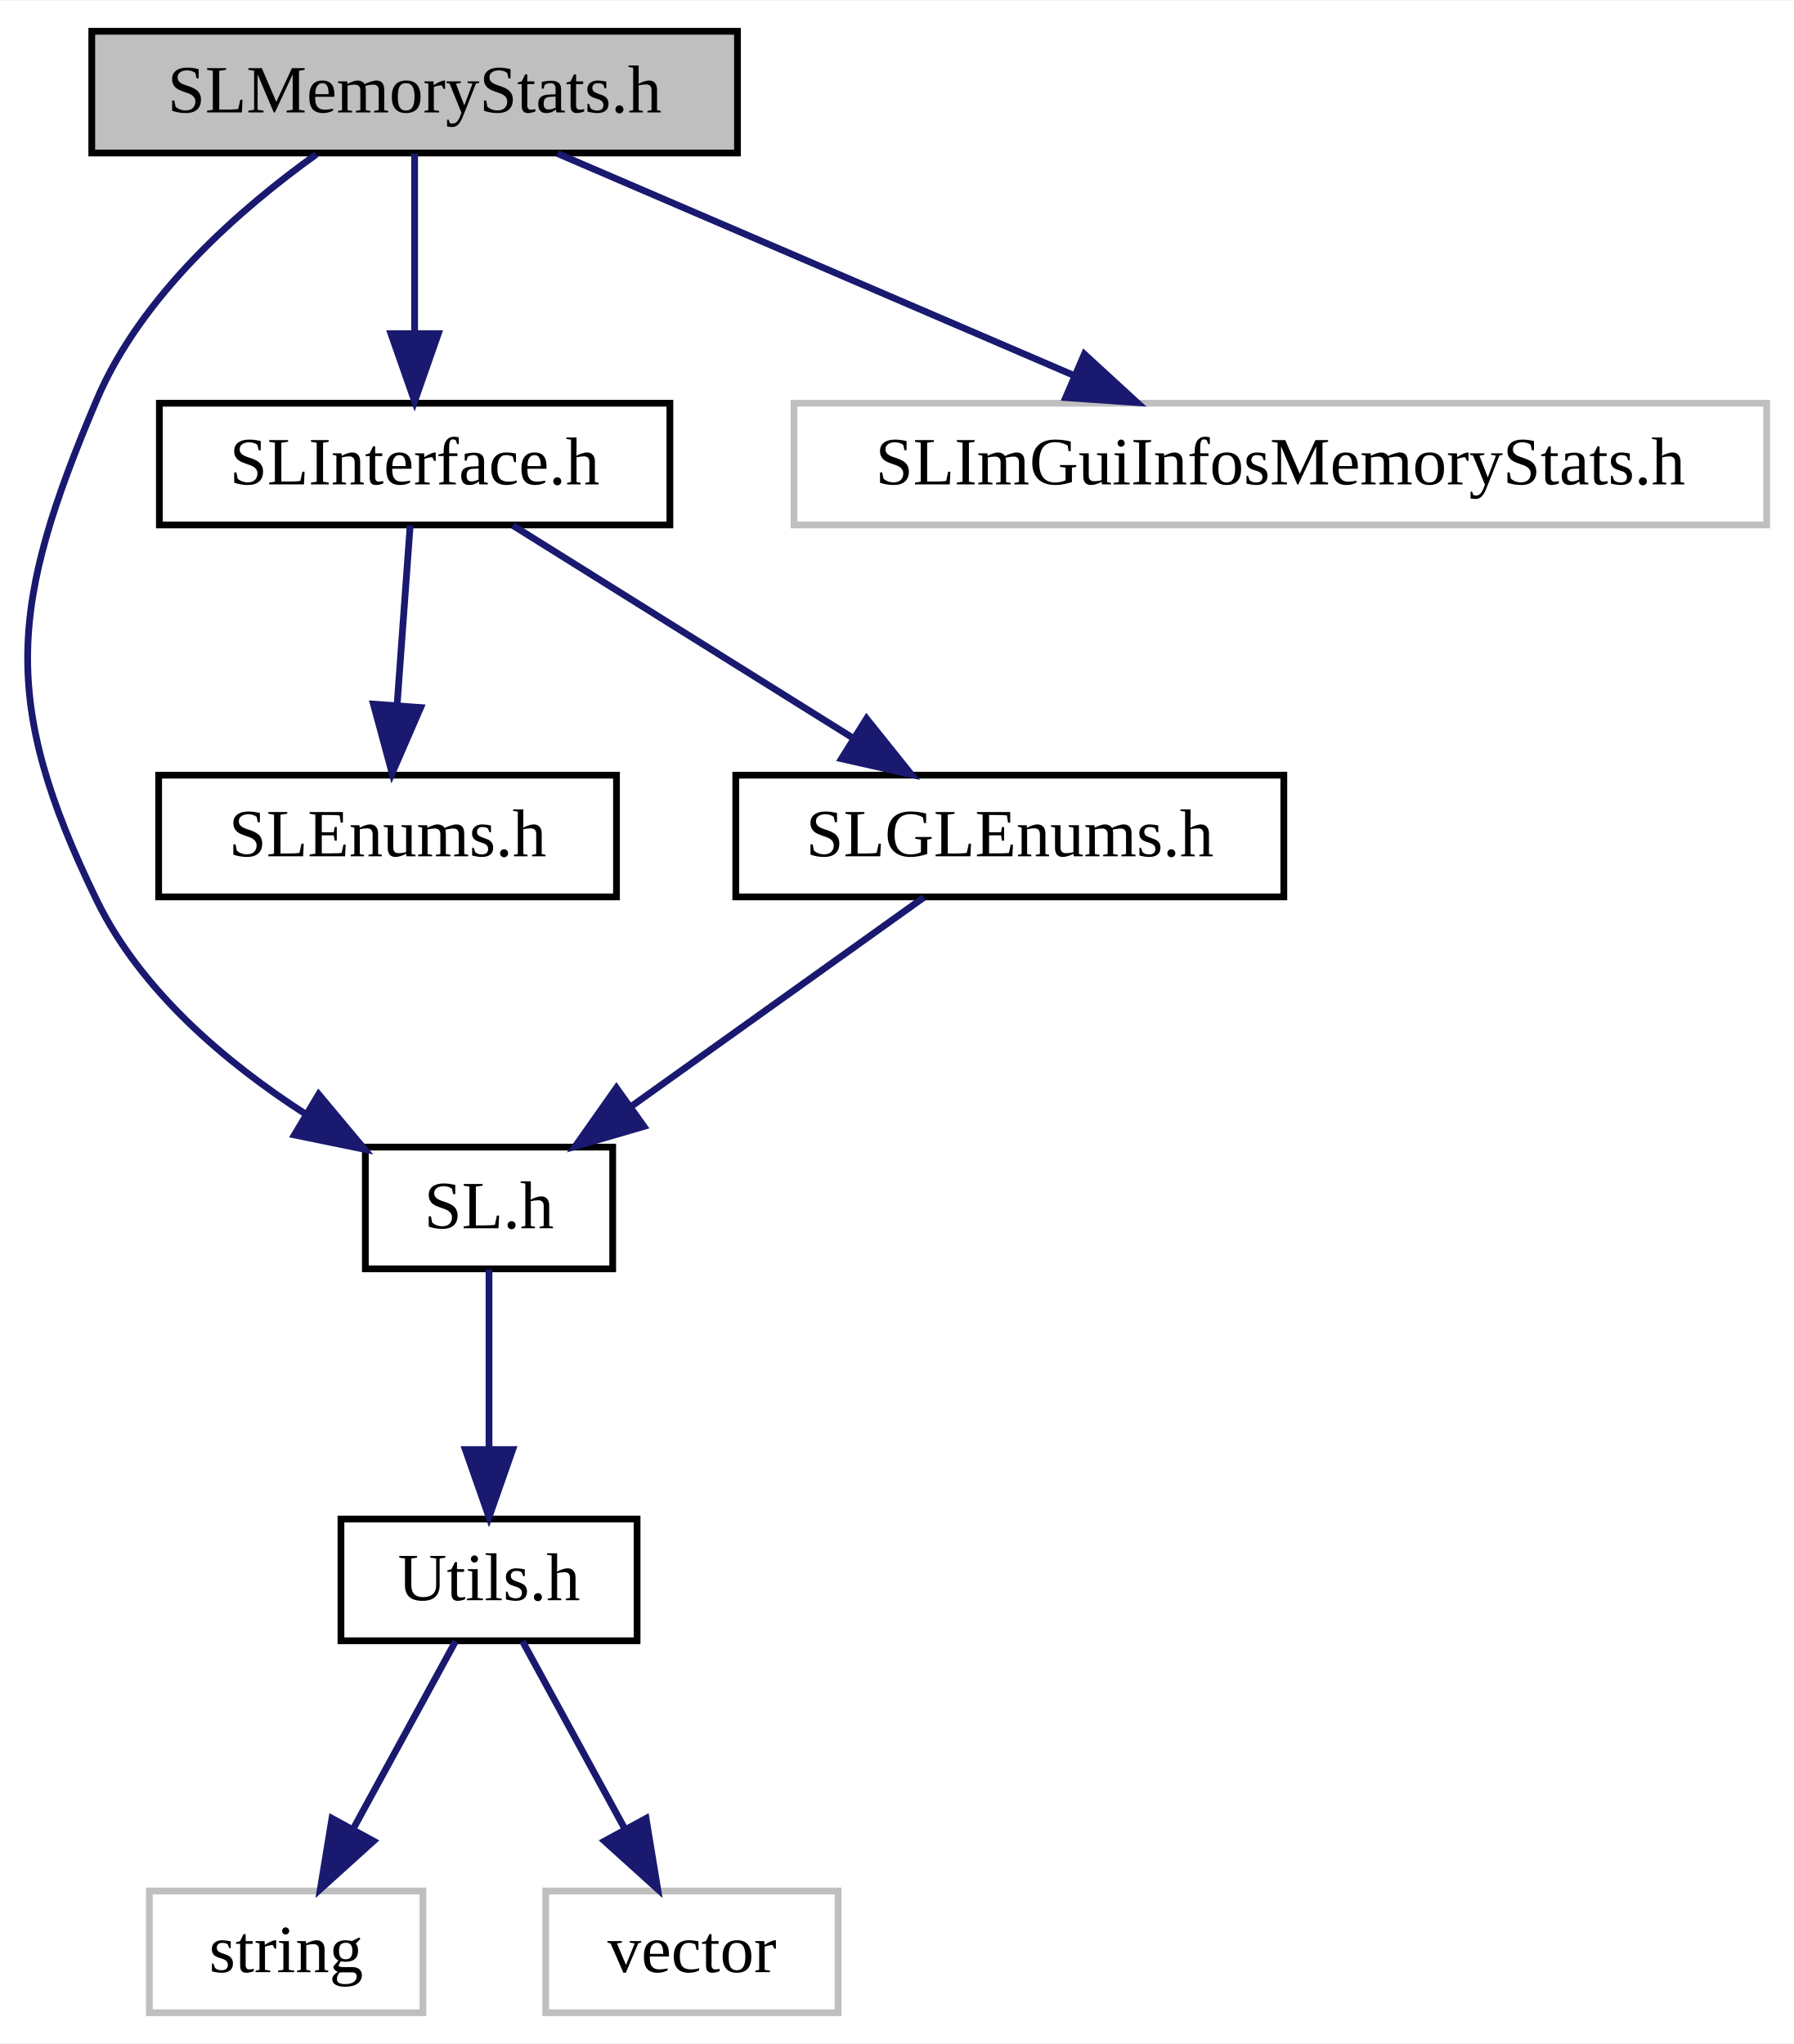
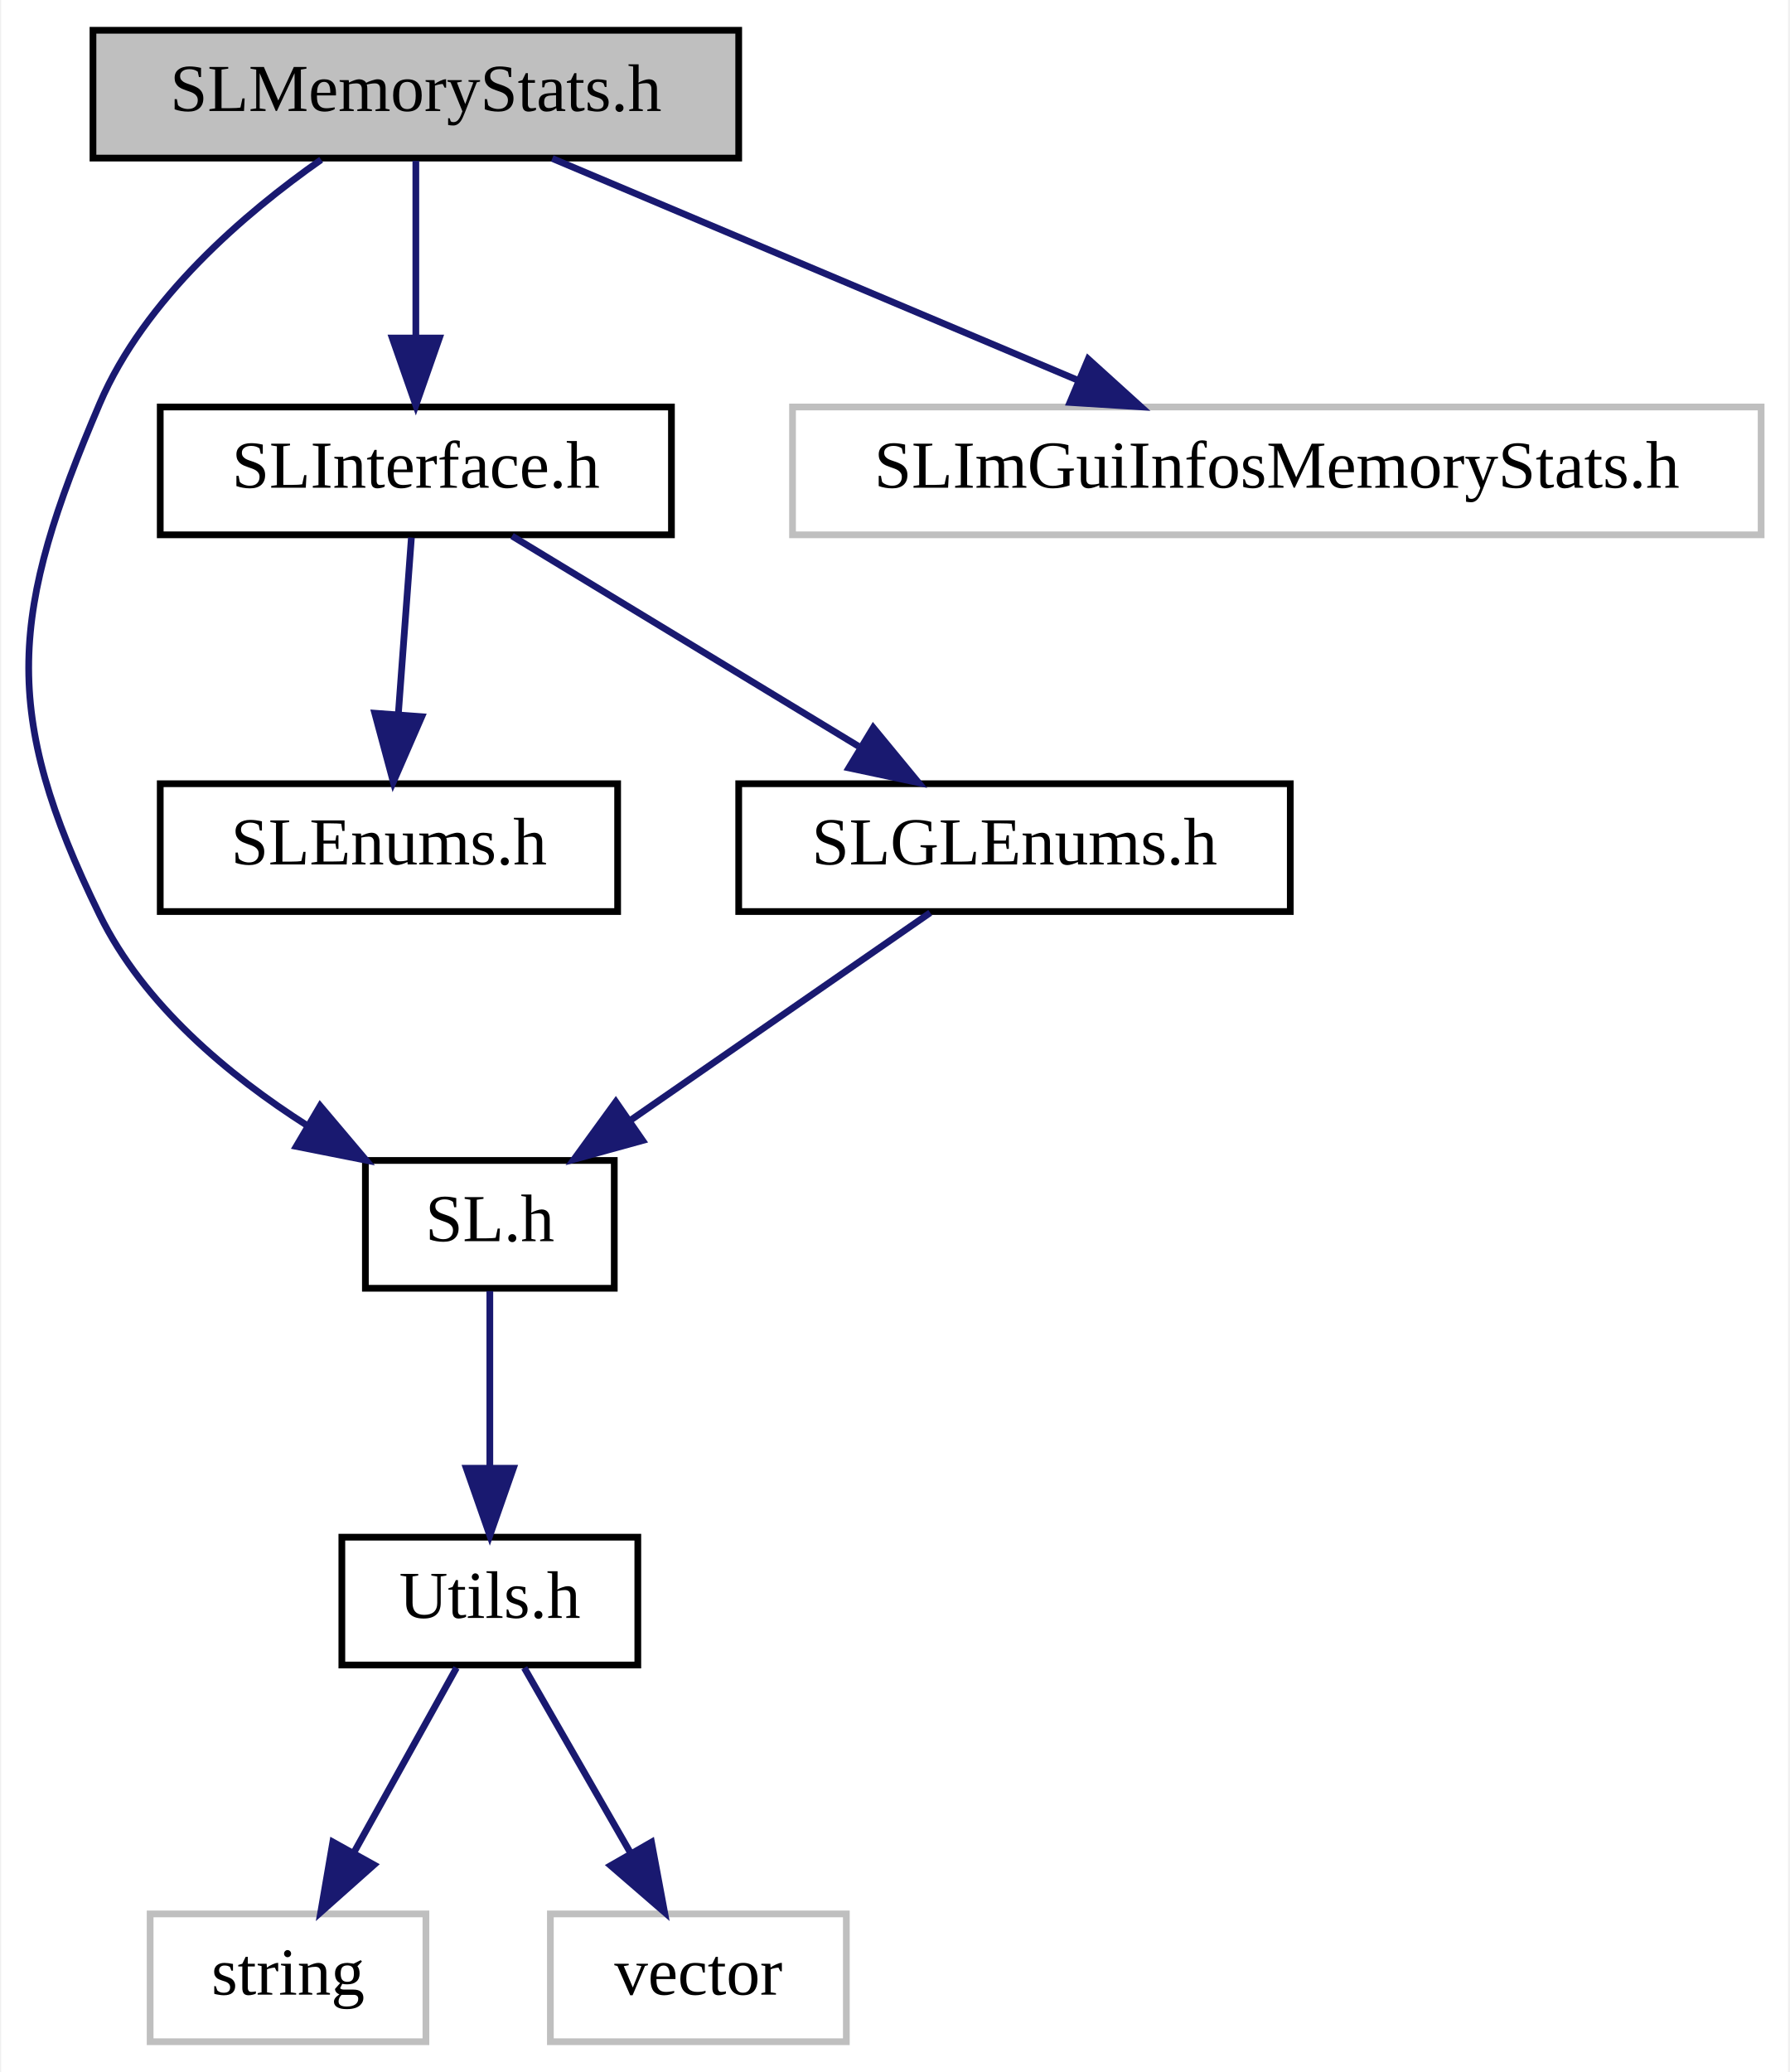
- <svg xmlns="http://www.w3.org/2000/svg" xmlns:xlink="http://www.w3.org/1999/xlink" width="265pt" height="302pt" viewBox="0.00 0.00 265.22 302.00">
-   <g id="graph0" class="graph" transform="scale(1 1) rotate(0) translate(4 298)">
-     <polygon fill="#ffffff" stroke="transparent" points="-4,4 -4,-298 261.216,-298 261.216,4 -4,4" />
+ <svg xmlns="http://www.w3.org/2000/svg" xmlns:xlink="http://www.w3.org/1999/xlink" width="266pt" height="308pt" viewBox="0.00 0.00 265.65 308.00">
+   <g id="graph0" class="graph" transform="scale(1 1) rotate(0) translate(4 304)">
+     <polygon fill="white" stroke="none" points="-4,4 -4,-304 261.646,-304 261.646,4 -4,4" />
    <g id="node1" class="node">
-       <g id="a_node1">
-         <a xlink:title=" ">
-           <polygon fill="#bfbfbf" stroke="#000000" points="9.569,-275.5 9.569,-293.5 105.041,-293.5 105.041,-275.5 9.569,-275.5" />
-           <text text-anchor="middle" x="57.305" y="-281.5" font-family="Arial.ttf" font-size="10.00" fill="#000000">SLMemoryStats.h</text>
-         </a>
-       </g>
+       <polygon fill="#bfbfbf" stroke="black" points="9.646,-280.5 9.646,-299.5 105.646,-299.5 105.646,-280.5 9.646,-280.5" />
+       <text text-anchor="middle" x="57.646" y="-287.5" font-family="Arial.ttf" font-size="10.00">SLMemoryStats.h</text>
    </g>
    <g id="node2" class="node">
      <g id="a_node2">
-         <a xlink:href="_s_l_8h.html" target="_top" xlink:title=" ">
-           <polygon fill="#ffffff" stroke="#000000" points="50.019,-110.5 50.019,-128.5 86.591,-128.5 86.591,-110.5 50.019,-110.5" />
-           <text text-anchor="middle" x="68.305" y="-116.5" font-family="Arial.ttf" font-size="10.00" fill="#000000">SL.h</text>
+         <a xlink:href="_s_l_8h.html" target="_top" xlink:title="SL.h">
+           <polygon fill="white" stroke="black" points="50.146,-112.5 50.146,-131.5 87.146,-131.5 87.146,-112.5 50.146,-112.5" />
+           <text text-anchor="middle" x="68.646" y="-119.5" font-family="Arial.ttf" font-size="10.00">SL.h</text>
        </a>
      </g>
    </g>
    <g id="edge1" class="edge">
-       <path fill="none" stroke="#191970" d="M42.769,-275.302C31.547,-267.265 16.863,-254.476 10.305,-239 -2.527,-208.718 -4.083,-194.575 10.305,-165 16.819,-151.611 29.391,-140.994 41.17,-133.395" />
-       <polygon fill="#191970" stroke="#191970" points="43.118,-136.308 49.91,-128.176 39.529,-130.298 43.118,-136.308" />
+       <path fill="none" stroke="midnightblue" d="M43.567,-280.259C32.293,-272.355 17.3,-259.584 10.646,-244 -2.619,-212.936 -4.213,-198.334 10.646,-168 17.168,-154.684 29.742,-144.177 41.519,-136.676" />
+       <polygon fill="midnightblue" stroke="midnightblue" points="43.416,-139.621 50.256,-131.529 39.864,-133.589 43.416,-139.621" />
    </g>
    <g id="node6" class="node">
      <g id="a_node6">
-         <a xlink:href="_s_l_interface_8h.html" target="_top" xlink:title=" ">
-           <polygon fill="#ffffff" stroke="#000000" points="19.564,-220.5 19.564,-238.5 95.046,-238.5 95.046,-220.5 19.564,-220.5" />
-           <text text-anchor="middle" x="57.305" y="-226.5" font-family="Arial.ttf" font-size="10.00" fill="#000000">SLInterface.h</text>
+         <a xlink:href="_s_l_interface_8h.html" target="_top" xlink:title="SLProject C-functions interface declaration. ">
+           <polygon fill="white" stroke="black" points="19.646,-224.5 19.646,-243.5 95.646,-243.5 95.646,-224.5 19.646,-224.5" />
+           <text text-anchor="middle" x="57.646" y="-231.5" font-family="Arial.ttf" font-size="10.00">SLInterface.h</text>
        </a>
      </g>
    </g>
    <g id="edge5" class="edge">
-       <path fill="none" stroke="#191970" d="M57.305,-275.418C57.305,-268.216 57.305,-257.896 57.305,-248.863" />
-       <polygon fill="#191970" stroke="#191970" points="60.805,-248.779 57.305,-238.78 53.805,-248.78 60.805,-248.779" />
+       <path fill="none" stroke="midnightblue" d="M57.646,-280.083C57.646,-273.006 57.646,-262.861 57.646,-253.986" />
+       <polygon fill="midnightblue" stroke="midnightblue" points="61.146,-253.751 57.646,-243.751 54.146,-253.751 61.146,-253.751" />
    </g>
    <g id="node9" class="node">
-       <g id="a_node9">
-         <a xlink:title=" ">
-           <polygon fill="#ffffff" stroke="#bfbfbf" points="113.394,-220.5 113.394,-238.5 257.216,-238.5 257.216,-220.5 113.394,-220.5" />
-           <text text-anchor="middle" x="185.305" y="-226.5" font-family="Arial.ttf" font-size="10.00" fill="#000000">SLImGuiInfosMemoryStats.h</text>
-         </a>
-       </g>
+       <polygon fill="white" stroke="#bfbfbf" points="113.646,-224.5 113.646,-243.5 257.646,-243.5 257.646,-224.5 113.646,-224.5" />
+       <text text-anchor="middle" x="185.646" y="-231.5" font-family="Arial.ttf" font-size="10.00">SLImGuiInfosMemoryStats.h</text>
    </g>
    <g id="edge9" class="edge">
-       <path fill="none" stroke="#191970" d="M78.441,-275.418C99.286,-266.461 131.357,-252.681 154.929,-242.552" />
-       <polygon fill="#191970" stroke="#191970" points="156.331,-245.759 164.137,-238.596 153.567,-239.328 156.331,-245.759" />
+       <path fill="none" stroke="midnightblue" d="M77.928,-280.444C98.993,-271.557 132.163,-257.563 156.131,-247.451" />
+       <polygon fill="midnightblue" stroke="midnightblue" points="157.605,-250.628 165.459,-243.516 154.885,-244.179 157.605,-250.628" />
    </g>
    <g id="node3" class="node">
      <g id="a_node3">
-         <a xlink:href="_utils_8h.html" target="_top" xlink:title=" ">
-           <polygon fill="#ffffff" stroke="#000000" points="46.413,-55.5 46.413,-73.5 90.196,-73.5 90.196,-55.5 46.413,-55.5" />
-           <text text-anchor="middle" x="68.305" y="-61.5" font-family="Arial.ttf" font-size="10.00" fill="#000000">Utils.h</text>
+         <a xlink:href="_utils_8h.html" target="_top" xlink:title="Utils.h">
+           <polygon fill="white" stroke="black" points="46.646,-56.5 46.646,-75.5 90.646,-75.5 90.646,-56.5 46.646,-56.5" />
+           <text text-anchor="middle" x="68.646" y="-63.5" font-family="Arial.ttf" font-size="10.00">Utils.h</text>
        </a>
      </g>
    </g>
    <g id="edge2" class="edge">
-       <path fill="none" stroke="#191970" d="M68.305,-110.418C68.305,-103.216 68.305,-92.896 68.305,-83.863" />
-       <polygon fill="#191970" stroke="#191970" points="71.805,-83.779 68.305,-73.779 64.805,-83.779 71.805,-83.779" />
+       <path fill="none" stroke="midnightblue" d="M68.646,-112.083C68.646,-105.006 68.646,-94.861 68.646,-85.987" />
+       <polygon fill="midnightblue" stroke="midnightblue" points="72.146,-85.751 68.646,-75.751 65.146,-85.751 72.146,-85.751" />
    </g>
    <g id="node4" class="node">
-       <g id="a_node4">
-         <a xlink:title=" ">
-           <polygon fill="#ffffff" stroke="#bfbfbf" points="18.078,-.5 18.078,-18.5 58.531,-18.5 58.531,-.5 18.078,-.5" />
-           <text text-anchor="middle" x="38.305" y="-6.5" font-family="Arial.ttf" font-size="10.00" fill="#000000">string</text>
-         </a>
-       </g>
+       <polygon fill="white" stroke="#bfbfbf" points="18.146,-0.5 18.146,-19.5 59.146,-19.5 59.146,-0.5 18.146,-0.5" />
+       <text text-anchor="middle" x="38.646" y="-7.5" font-family="Arial.ttf" font-size="10.00">string</text>
    </g>
    <g id="edge3" class="edge">
-       <path fill="none" stroke="#191970" d="M63.351,-55.418C59.25,-47.9 53.295,-36.983 48.221,-27.68" />
-       <polygon fill="#191970" stroke="#191970" points="51.228,-25.882 43.366,-18.779 45.082,-29.234 51.228,-25.882" />
+       <path fill="none" stroke="midnightblue" d="M63.692,-56.083C59.542,-48.613 53.493,-37.724 48.379,-28.52" />
+       <polygon fill="midnightblue" stroke="midnightblue" points="51.423,-26.793 43.508,-19.751 45.304,-30.192 51.423,-26.793" />
    </g>
    <g id="node5" class="node">
-       <g id="a_node5">
-         <a xlink:title=" ">
-           <polygon fill="#ffffff" stroke="#bfbfbf" points="76.689,-.5 76.689,-18.5 119.921,-18.5 119.921,-.5 76.689,-.5" />
-           <text text-anchor="middle" x="98.305" y="-6.5" font-family="Arial.ttf" font-size="10.00" fill="#000000">vector</text>
-         </a>
-       </g>
+       <polygon fill="white" stroke="#bfbfbf" points="77.646,-0.5 77.646,-19.5 121.646,-19.5 121.646,-0.5 77.646,-0.5" />
+       <text text-anchor="middle" x="99.646" y="-7.5" font-family="Arial.ttf" font-size="10.00">vector</text>
    </g>
    <g id="edge4" class="edge">
-       <path fill="none" stroke="#191970" d="M73.259,-55.418C77.359,-47.9 83.314,-36.983 88.389,-27.68" />
-       <polygon fill="#191970" stroke="#191970" points="91.527,-29.234 93.243,-18.779 85.382,-25.882 91.527,-29.234" />
+       <path fill="none" stroke="midnightblue" d="M73.765,-56.083C78.053,-48.613 84.304,-37.724 89.588,-28.52" />
+       <polygon fill="midnightblue" stroke="midnightblue" points="92.679,-30.166 94.622,-19.751 86.608,-26.681 92.679,-30.166" />
    </g>
    <g id="node7" class="node">
      <g id="a_node7">
-         <a xlink:href="_s_l_enums_8h.html" target="_top" xlink:title=" ">
-           <polygon fill="#ffffff" stroke="#000000" points="19.458,-165.5 19.458,-183.5 87.152,-183.5 87.152,-165.5 19.458,-165.5" />
-           <text text-anchor="middle" x="53.305" y="-171.5" font-family="Arial.ttf" font-size="10.00" fill="#000000">SLEnums.h</text>
+         <a xlink:href="_s_l_enums_8h.html" target="_top" xlink:title="SLEnums.h">
+           <polygon fill="white" stroke="black" points="19.646,-168.5 19.646,-187.5 87.646,-187.5 87.646,-168.5 19.646,-168.5" />
+           <text text-anchor="middle" x="53.646" y="-175.5" font-family="Arial.ttf" font-size="10.00">SLEnums.h</text>
        </a>
      </g>
    </g>
    <g id="edge6" class="edge">
-       <path fill="none" stroke="#191970" d="M56.644,-220.418C56.121,-213.216 55.37,-202.896 54.713,-193.863" />
-       <polygon fill="#191970" stroke="#191970" points="58.196,-193.499 53.98,-183.78 51.214,-194.007 58.196,-193.499" />
+       <path fill="none" stroke="midnightblue" d="M56.985,-224.083C56.461,-217.006 55.709,-206.861 55.052,-197.986" />
+       <polygon fill="midnightblue" stroke="midnightblue" points="58.523,-197.465 54.294,-187.751 51.542,-197.982 58.523,-197.465" />
    </g>
    <g id="node8" class="node">
      <g id="a_node8">
-         <a xlink:href="_s_l_g_l_enums_8h.html" target="_top" xlink:title=" ">
-           <polygon fill="#ffffff" stroke="#000000" points="104.788,-165.5 104.788,-183.5 185.822,-183.5 185.822,-165.5 104.788,-165.5" />
-           <text text-anchor="middle" x="145.305" y="-171.5" font-family="Arial.ttf" font-size="10.00" fill="#000000">SLGLEnums.h</text>
+         <a xlink:href="_s_l_g_l_enums_8h.html" target="_top" xlink:title="SLGLEnums.h">
+           <polygon fill="white" stroke="black" points="105.646,-168.5 105.646,-187.5 187.646,-187.5 187.646,-168.5 105.646,-168.5" />
+           <text text-anchor="middle" x="146.646" y="-175.5" font-family="Arial.ttf" font-size="10.00">SLGLEnums.h</text>
        </a>
      </g>
    </g>
    <g id="edge7" class="edge">
-       <path fill="none" stroke="#191970" d="M71.836,-220.418C85.466,-211.899 106.078,-199.017 122.004,-189.063" />
-       <polygon fill="#191970" stroke="#191970" points="124.127,-191.864 130.752,-183.596 120.417,-185.928 124.127,-191.864" />
+       <path fill="none" stroke="midnightblue" d="M71.945,-224.324C85.829,-215.9 107.138,-202.971 123.449,-193.074" />
+       <polygon fill="midnightblue" stroke="midnightblue" points="125.648,-195.834 132.382,-187.655 122.017,-189.85 125.648,-195.834" />
    </g>
    <g id="edge8" class="edge">
-       <path fill="none" stroke="#191970" d="M132.59,-165.418C120.887,-157.058 103.3,-144.497 89.478,-134.624" />
-       <polygon fill="#191970" stroke="#191970" points="91.21,-131.56 81.039,-128.596 87.142,-137.256 91.21,-131.56" />
+       <path fill="none" stroke="midnightblue" d="M134.114,-168.324C122.06,-159.979 103.619,-147.212 89.377,-137.352" />
+       <polygon fill="midnightblue" stroke="midnightblue" points="91.361,-134.469 81.147,-131.655 87.376,-140.224 91.361,-134.469" />
    </g>
  </g>
</svg>
